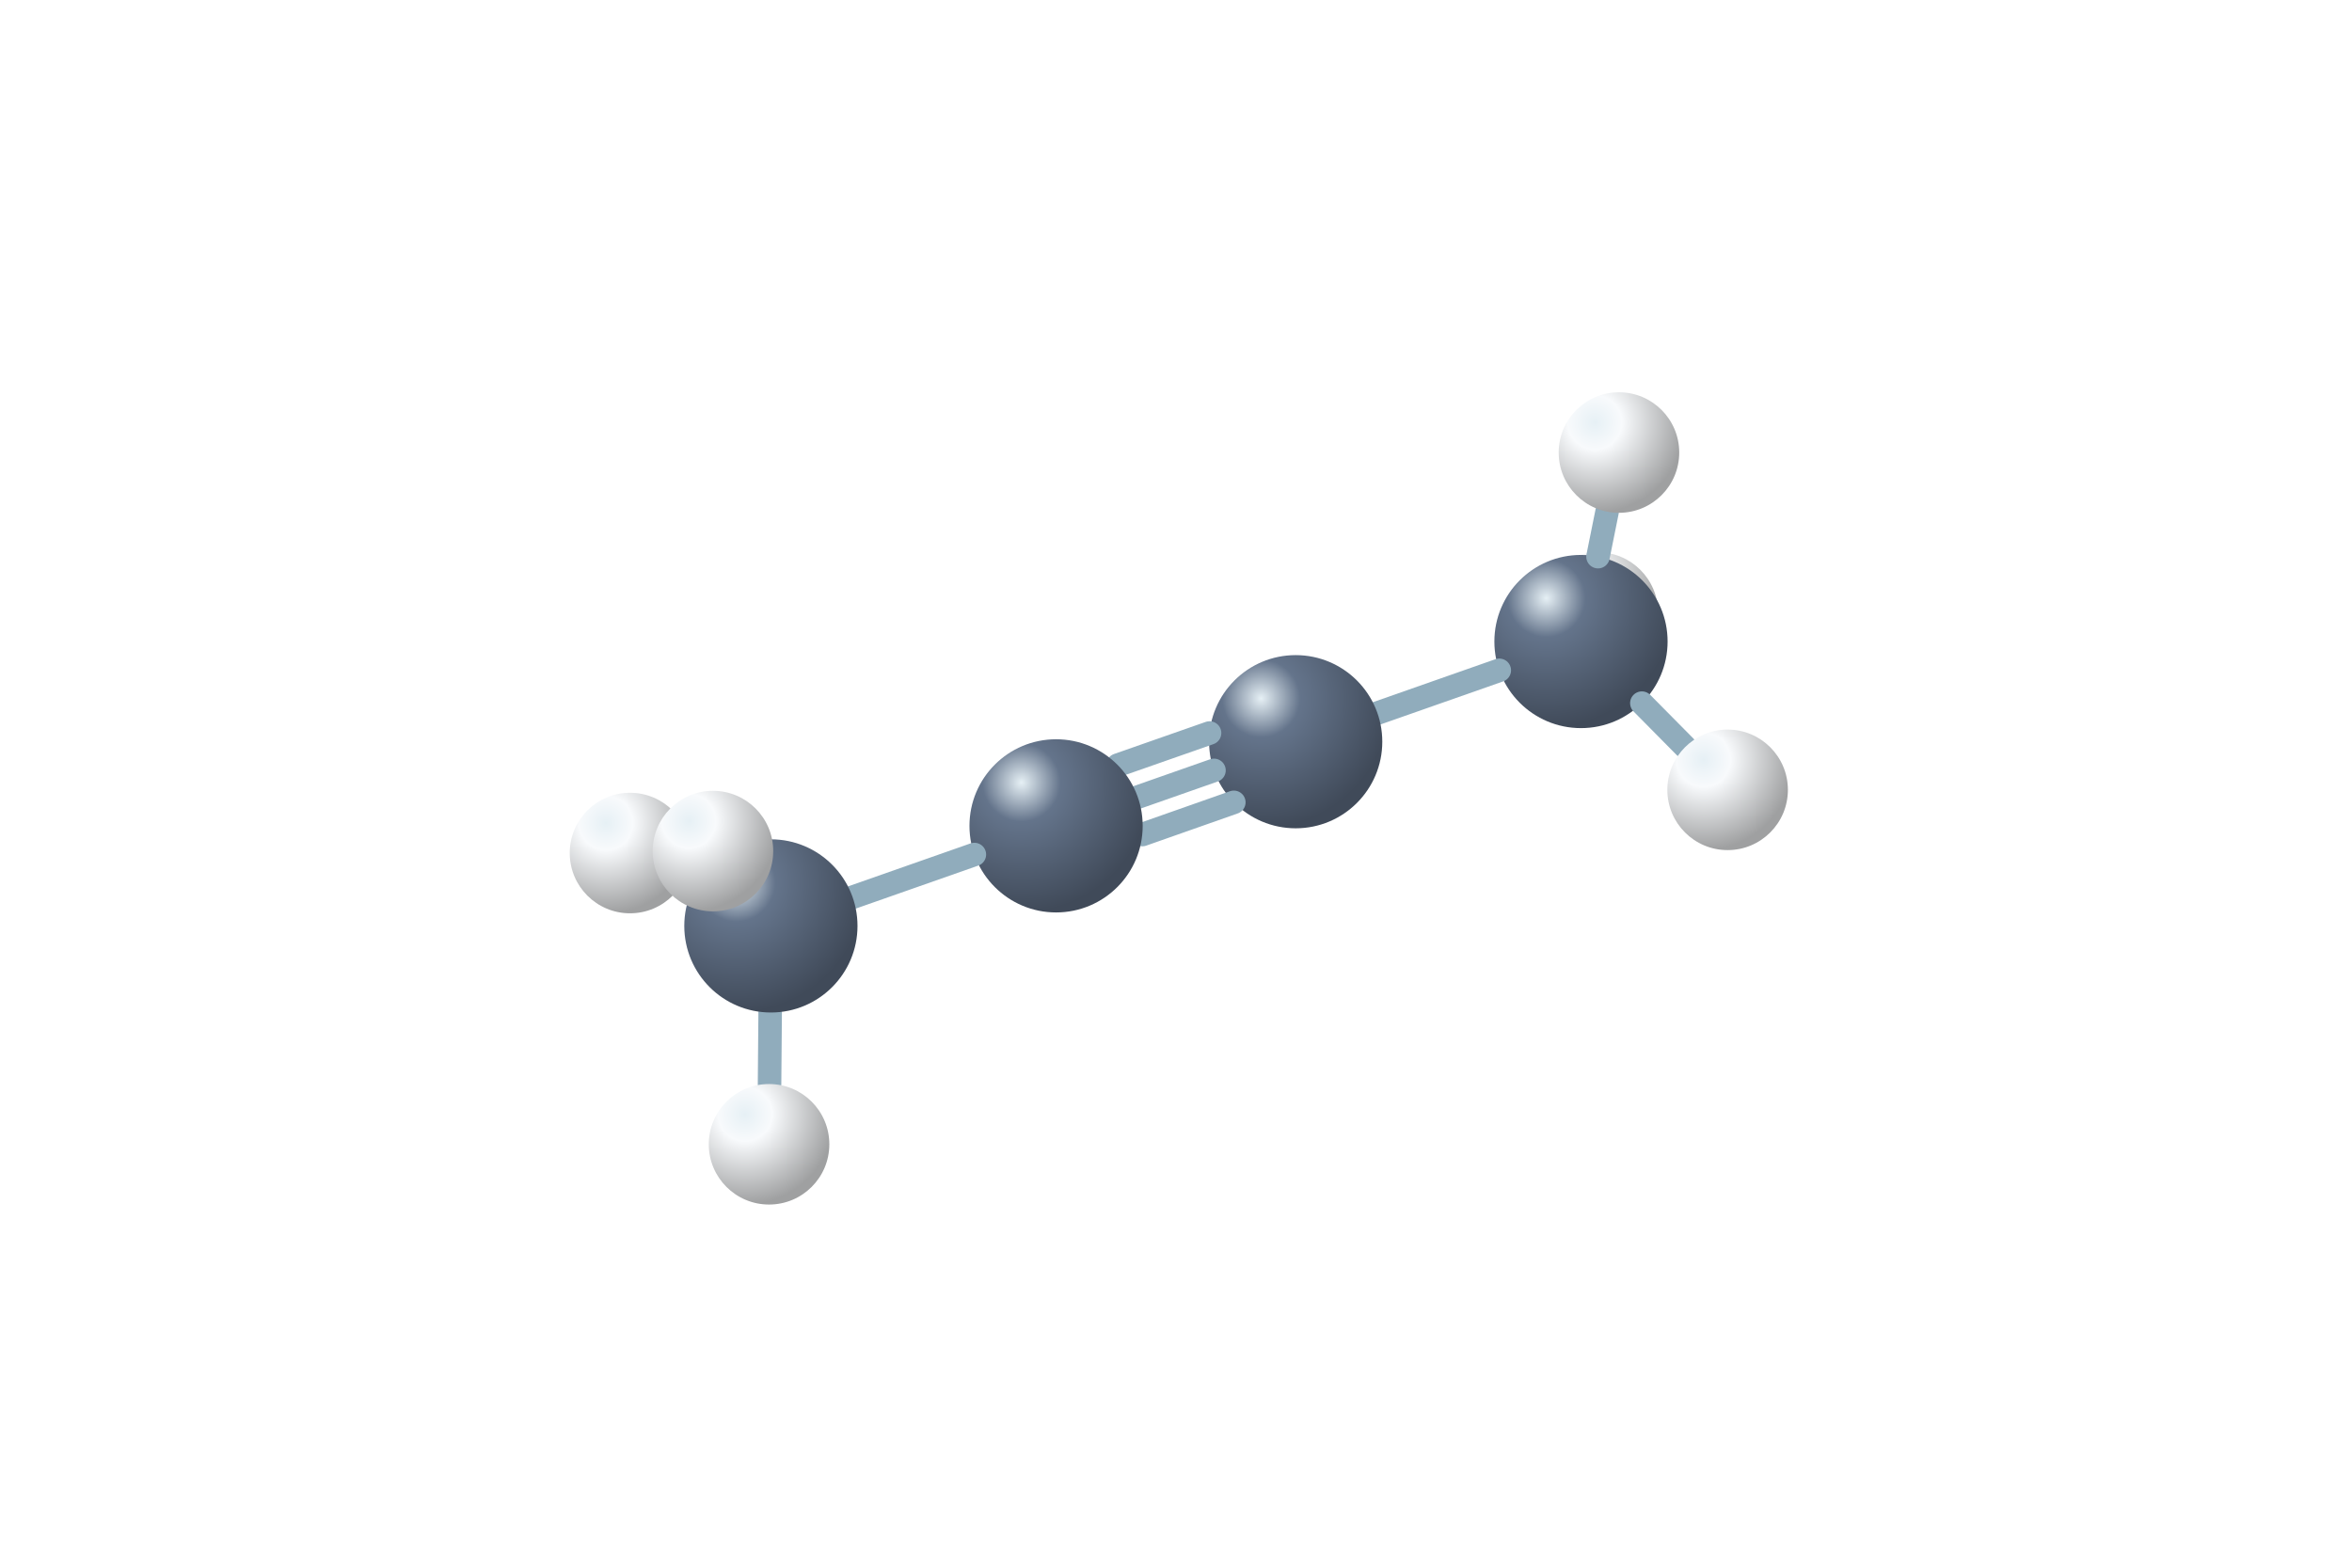
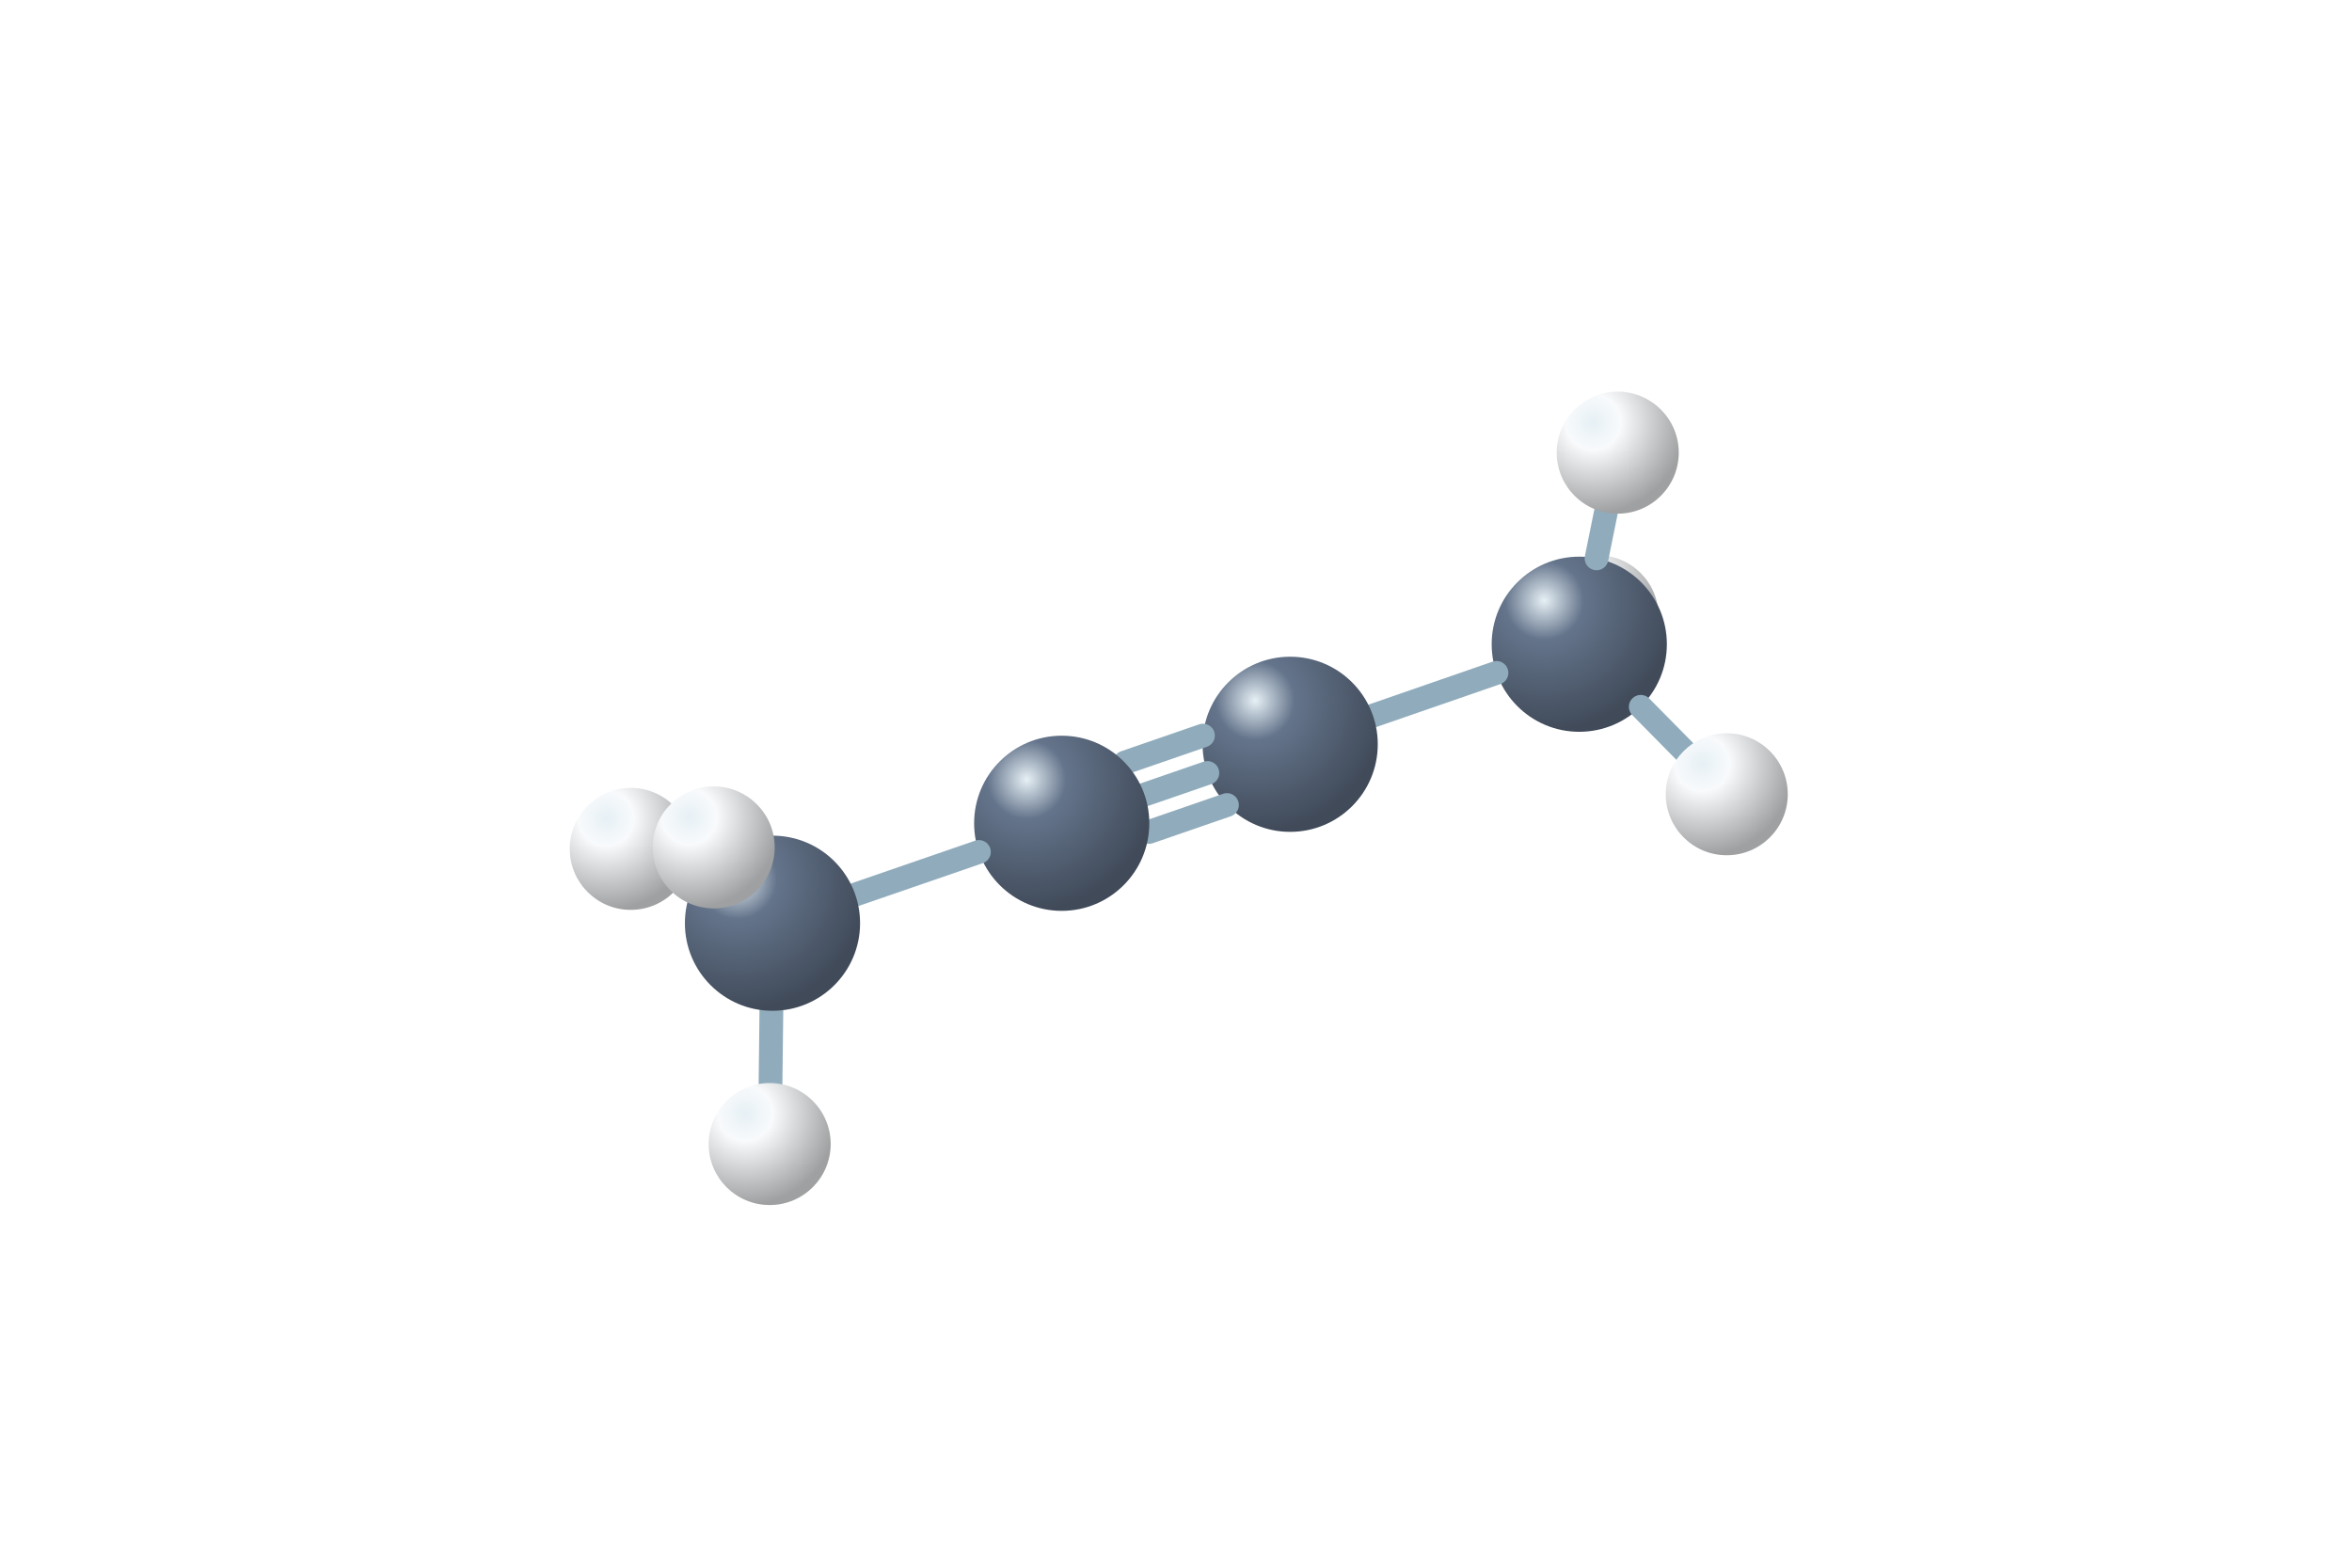
<svg xmlns="http://www.w3.org/2000/svg" viewBox="0 0 192 128">
  <defs>
    <radialGradient id="C" cx="30%" cy="25%" r="75%">
      <stop stop-color="#e6f0f5" />
      <stop offset=".3" stop-color="#64748b" />
      <stop offset="1" stop-color="#404a59" />
    </radialGradient>
    <radialGradient id="H" cx="30%" cy="25%" r="75%">
      <stop stop-color="#e6f0f5" />
      <stop offset=".3" stop-color="#f8fafc" />
      <stop offset="1" stop-color="#9fa0a1" />
    </radialGradient>
  </defs>
-   <circle cx="130.43" cy="50.01" r="4.92" fill="url(#H)" />
-   <circle cx="129.06" cy="52.38" r="7.07" fill="url(#C)" />
-   <path d="M134.03 57.41L137.57 60.99" stroke="#90acbc" stroke-width="1.92" stroke-linecap="round" />
-   <path d="M122.39 54.73L112.45 58.22" stroke="#90acbc" stroke-width="1.92" stroke-linecap="round" />
-   <path d="M130.45 45.45L131.19 41.78" stroke="#90acbc" stroke-width="1.92" stroke-linecap="round" />
-   <circle cx="51.43" cy="69.65" r="4.92" fill="url(#H)" />
-   <circle cx="141.03" cy="64.49" r="4.92" fill="url(#H)" />
-   <circle cx="105.77" cy="60.56" r="7.07" fill="url(#C)" />
-   <path d="M100.72 65.51L93.25 68.14" stroke="#90acbc" stroke-width="1.92" stroke-linecap="round" />
-   <path d="M99.1 62.9L92.89 65.08" stroke="#90acbc" stroke-width="1.92" stroke-linecap="round" />
-   <path d="M98.74 59.85L91.26 62.47" stroke="#90acbc" stroke-width="1.92" stroke-linecap="round" />
-   <circle cx="132.16" cy="36.95" r="4.92" fill="url(#H)" />
-   <path d="M56.64 72.35L55.8 71.92" stroke="#90acbc" stroke-width="1.92" stroke-linecap="round" />
-   <circle cx="86.21" cy="67.43" r="7.07" fill="url(#C)" />
-   <path d="M79.54 69.77L69.6 73.26" stroke="#90acbc" stroke-width="1.92" stroke-linecap="round" />
-   <path d="M62.87 82.68L62.82 88.51" stroke="#90acbc" stroke-width="1.92" stroke-linecap="round" />
-   <circle cx="62.93" cy="75.6" r="7.07" fill="url(#C)" />
-   <circle cx="62.78" cy="93.43" r="4.92" fill="url(#H)" />
-   <circle cx="58.2" cy="69.49" r="4.92" fill="url(#H)" />
+   <circle cx="130.41" cy="50.31" r="4.98" fill="url(#H)" />
+   <circle cx="128.92" cy="52.6" r="7.15" fill="url(#C)" />
+   <path d="M133.94 57.71L137.48 61.3" stroke="#90acbc" stroke-width="1.94" stroke-linecap="round" />
+   <path d="M122.16 54.94L112.08 58.43" stroke="#90acbc" stroke-width="1.94" stroke-linecap="round" />
+   <circle cx="51.49" cy="69.31" r="4.98" fill="url(#H)" />
+   <path d="M130.33 45.59L131.09 41.84" stroke="#90acbc" stroke-width="1.94" stroke-linecap="round" />
+   <circle cx="140.96" cy="64.85" r="4.98" fill="url(#H)" />
+   <circle cx="105.32" cy="60.77" r="7.15" fill="url(#C)" />
+   <path d="M100.16 65.73L93.79 67.93" stroke="#90acbc" stroke-width="1.94" stroke-linecap="round" />
+   <path d="M98.56 63.11L93.43 64.88" stroke="#90acbc" stroke-width="1.94" stroke-linecap="round" />
+   <path d="M98.2 60.06L91.83 62.26" stroke="#90acbc" stroke-width="1.94" stroke-linecap="round" />
+   <circle cx="132.06" cy="36.96" r="4.98" fill="url(#H)" />
+   <path d="M56.73 72.06L55.9 71.62" stroke="#90acbc" stroke-width="1.94" stroke-linecap="round" />
+   <circle cx="86.67" cy="67.22" r="7.15" fill="url(#C)" />
+   <path d="M79.91 69.56L69.82 73.04" stroke="#90acbc" stroke-width="1.94" stroke-linecap="round" />
+   <path d="M62.97 82.54L62.9 88.43" stroke="#90acbc" stroke-width="1.94" stroke-linecap="round" />
+   <circle cx="63.06" cy="75.38" r="7.15" fill="url(#C)" />
+   <circle cx="62.83" cy="93.41" r="4.98" fill="url(#H)" />
+   <circle cx="58.26" cy="69.19" r="4.98" fill="url(#H)" />
</svg>
